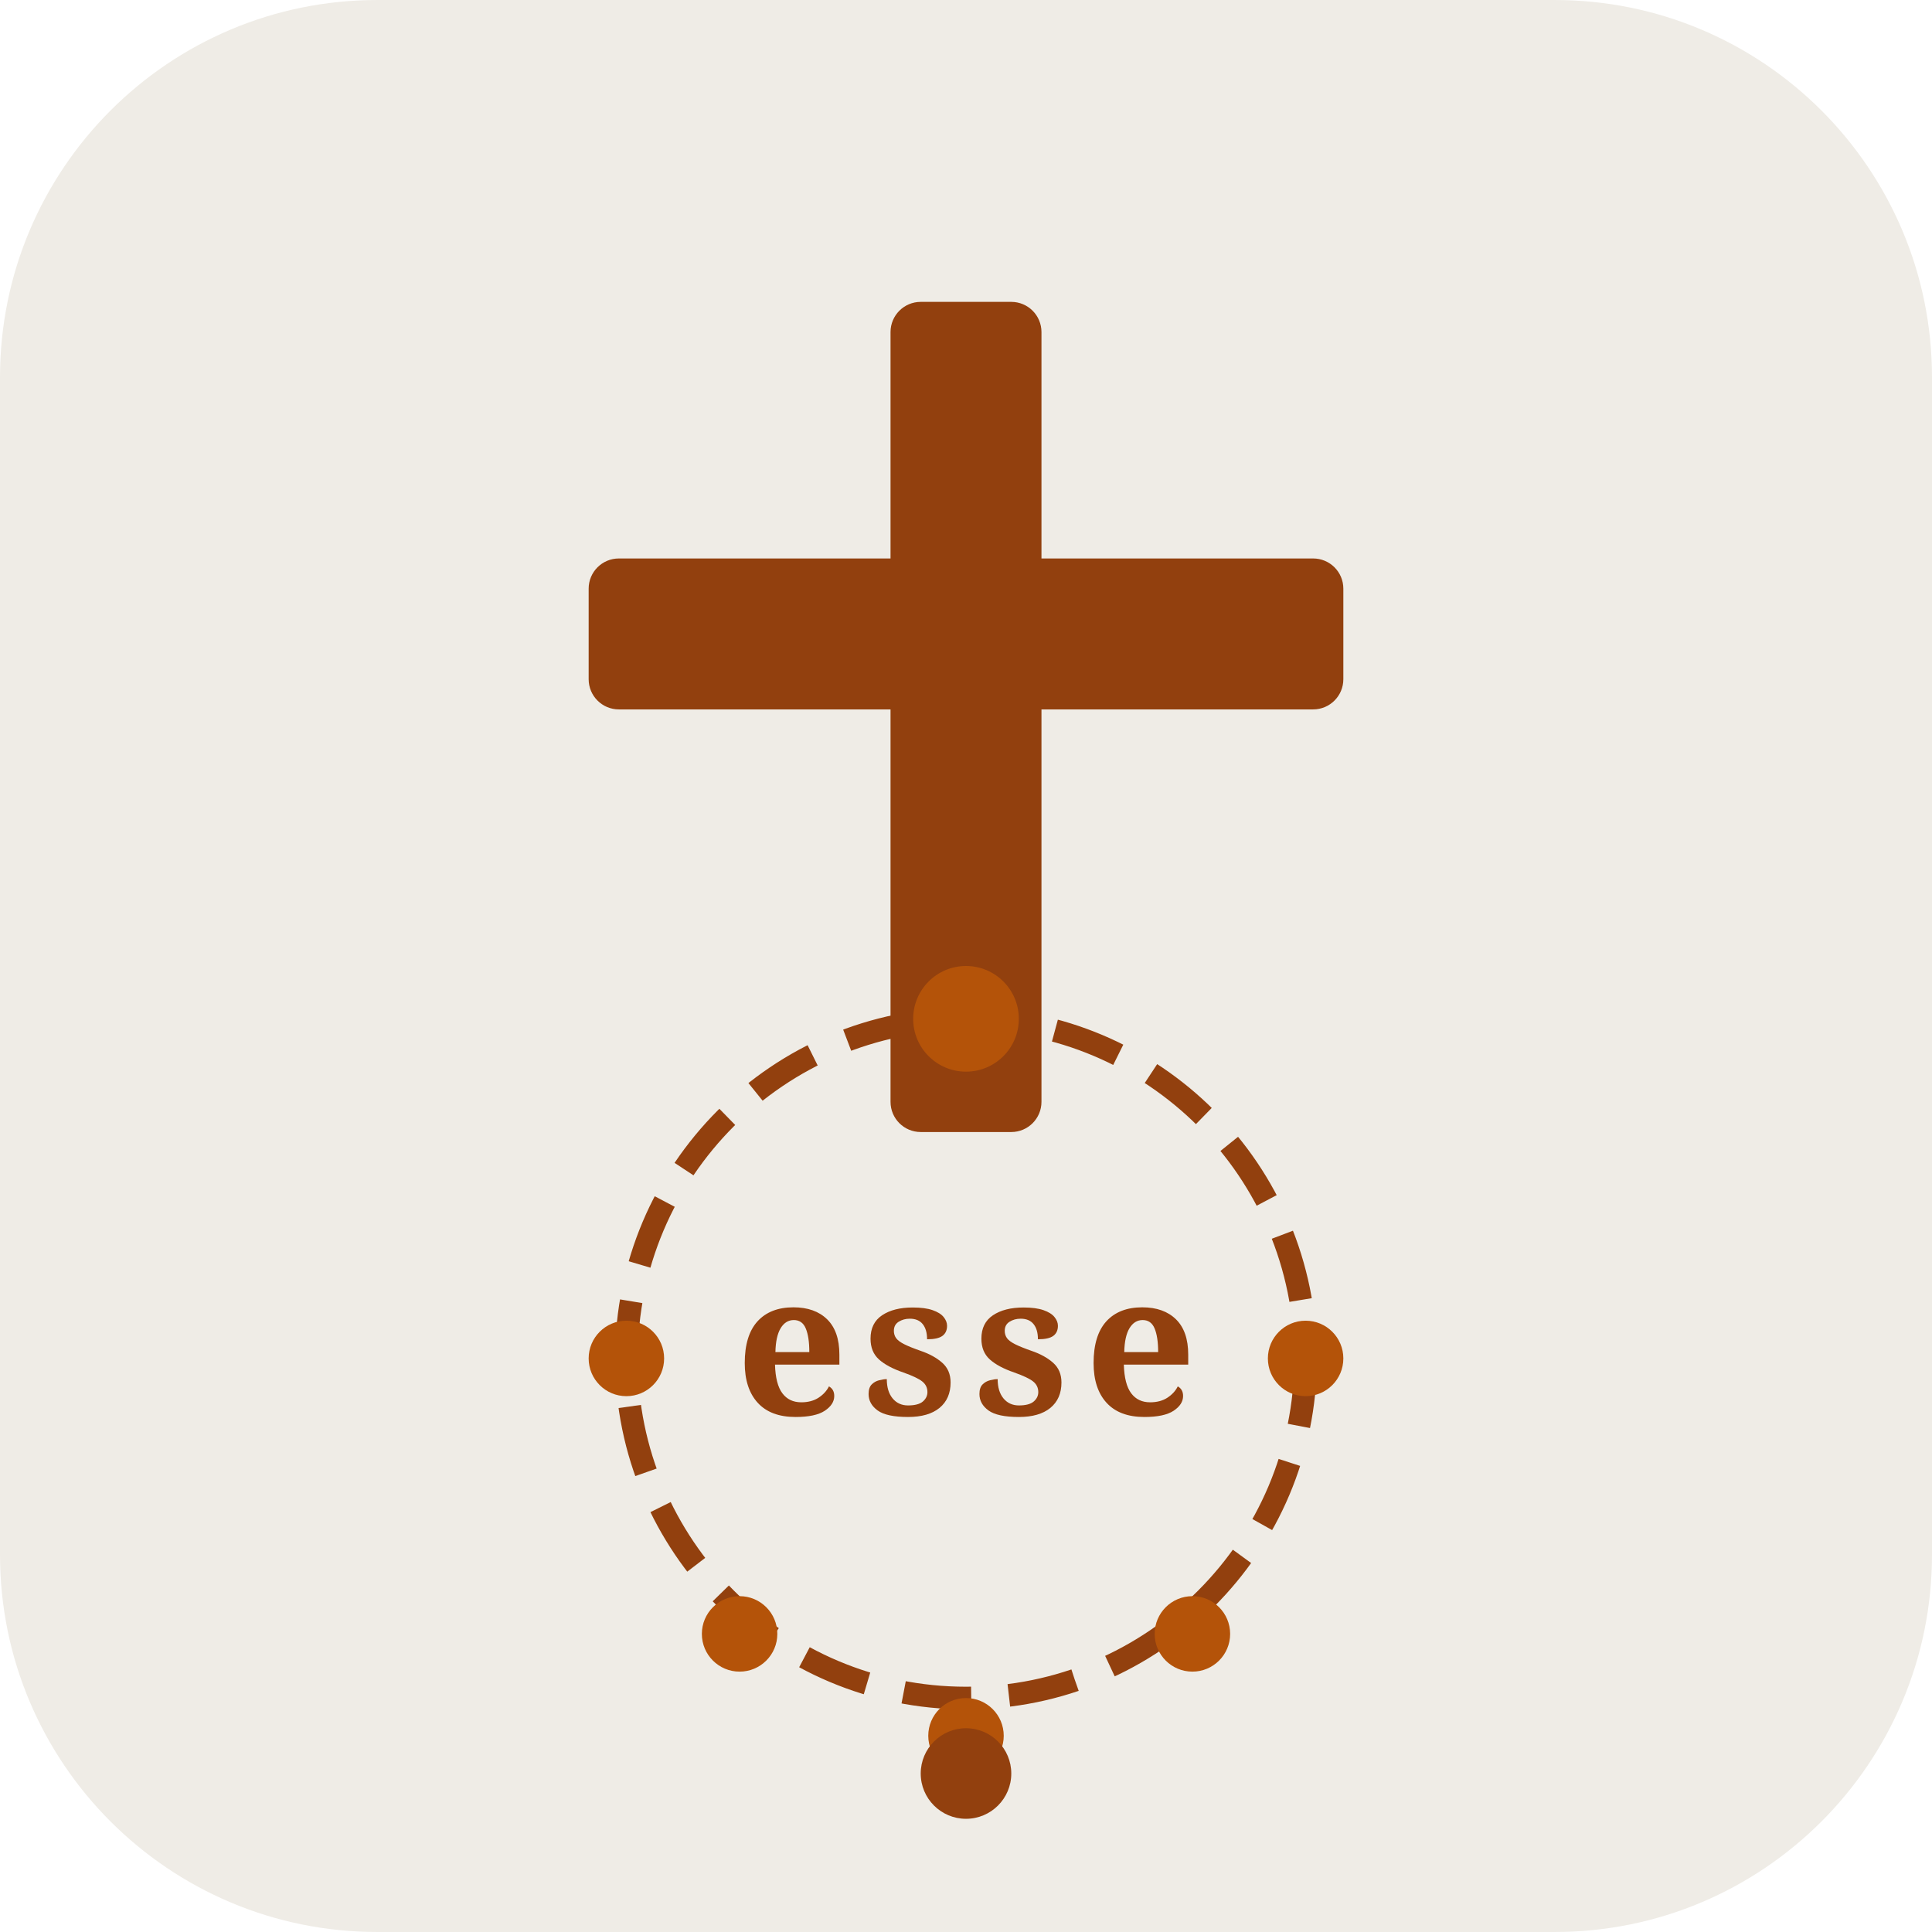
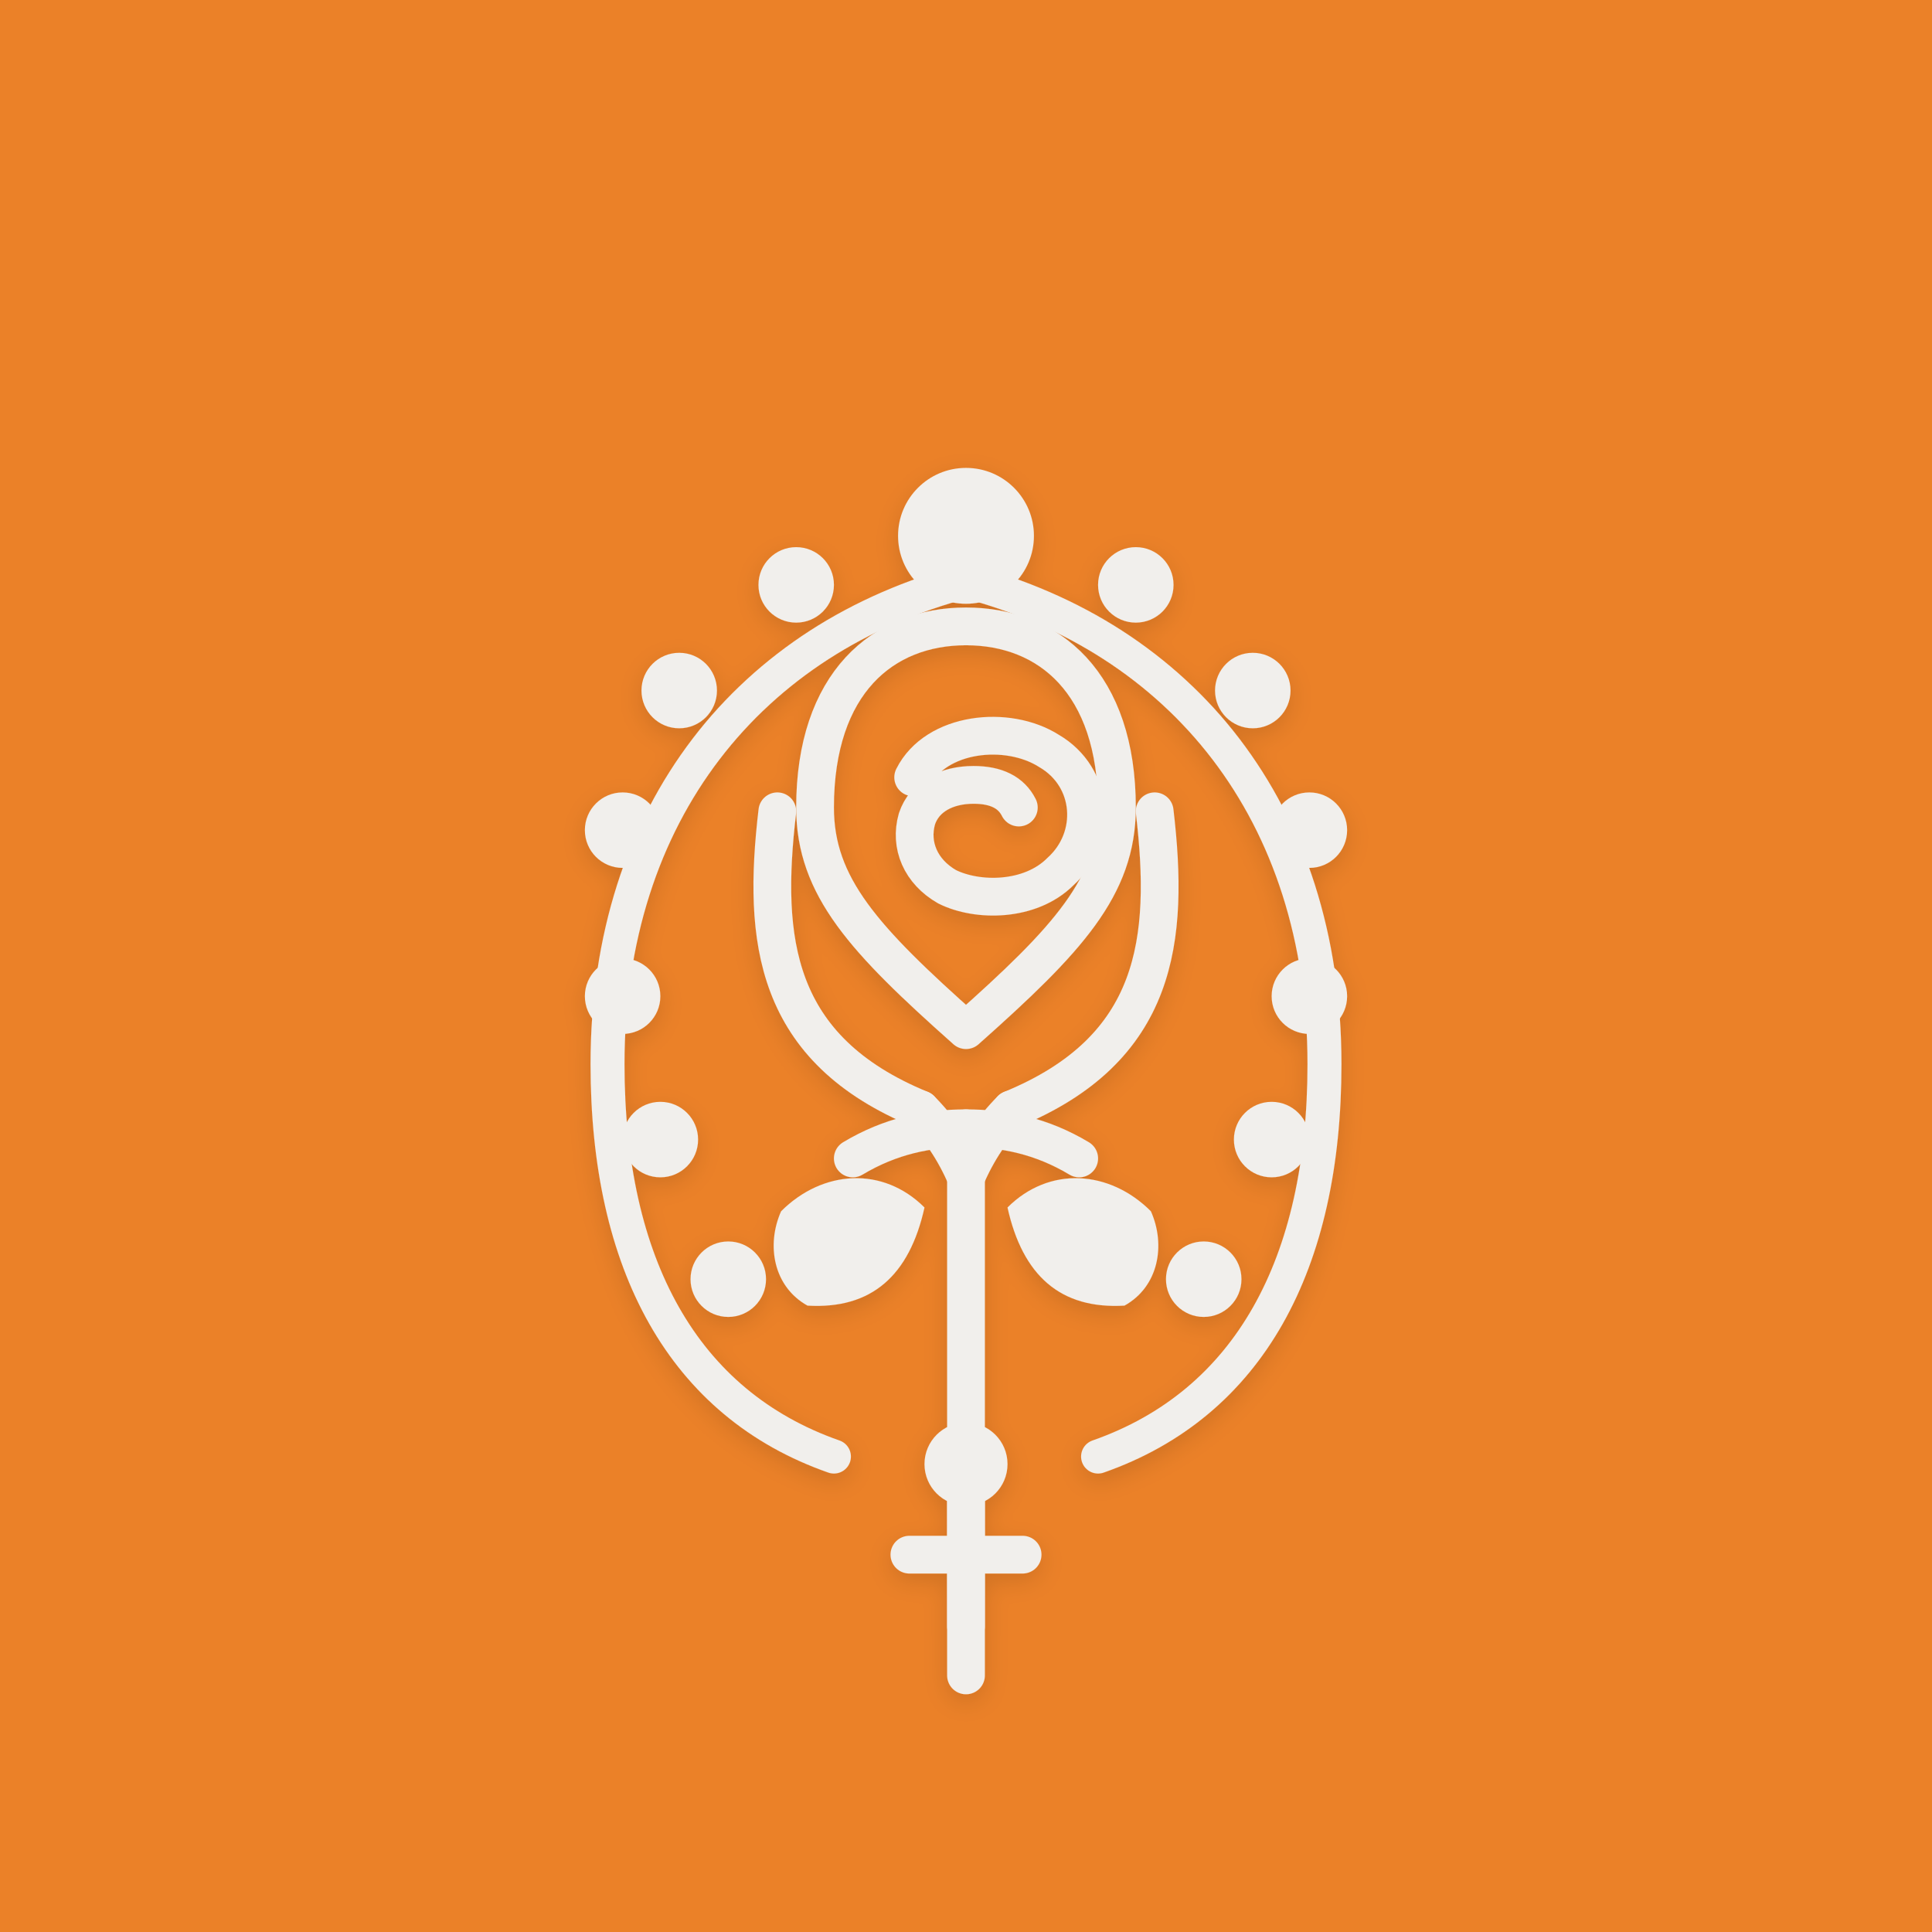
<svg xmlns="http://www.w3.org/2000/svg" viewBox="0 0 512 512">
-   <rect width="512" height="512" rx="100" fill="#EFECE6" />
-   <rect x="236" y="80" width="40" height="220" rx="8" fill="#92400e" />
-   <rect x="156" y="148" width="200" height="40" rx="8" fill="#92400e" />
-   <circle cx="256" cy="360" r="90" fill="none" stroke="#92400e" stroke-width="6" stroke-dasharray="18 10" />
-   <circle cx="256" cy="270" r="14" fill="#b45309" />
-   <circle cx="346" cy="360" r="10" fill="#b45309" />
-   <circle cx="316" cy="433" r="10" fill="#b45309" />
-   <circle cx="256" cy="460" r="10" fill="#b45309" />
-   <circle cx="196" cy="433" r="10" fill="#b45309" />
-   <circle cx="166" cy="360" r="10" fill="#b45309" />
-   <circle cx="256" cy="470" r="12" fill="#92400e" />
-   <text x="256" y="375" text-anchor="middle" font-family="Georgia, serif" font-size="52" font-weight="bold" fill="#92400e" letter-spacing="4">esse</text>
+   <defs>
+     <filter id="softShadow" x="-20%" y="-20%" width="140%" height="140%">
+       <feDropShadow dx="0" dy="2" stdDeviation="3" flood-color="#000000" flood-opacity="0.12" />
+     </filter>
+   </defs>
+   <rect width="512" height="512" fill="#EB8128" />
+   <g filter="url(#softShadow)">
+     <g fill="none" stroke="#F1EFEC" stroke-width="9" stroke-linecap="round" stroke-linejoin="round">
+       <path d="M221 386                C181 372 161 335 161 282                C161 215 199 169 256 154" />
+       <path d="M291 386                C331 372 351 335 351 282                C351 215 313 169 256 154" />
+     </g>
+     <g fill="#F1EFEC">
+       <circle cx="256" cy="142" r="18" />
+       <circle cx="211" cy="155" r="10" />
+       <circle cx="180" cy="183" r="10" />
+       <circle cx="165" cy="220" r="10" />
+       <circle cx="165" cy="264" r="10" />
+       <circle cx="175" cy="302" r="10" />
+       <circle cx="193" cy="339" r="10" />
+       <circle cx="301" cy="155" r="10" />
+       <circle cx="332" cy="183" r="10" />
+       <circle cx="347" cy="220" r="10" />
+       <circle cx="347" cy="264" r="10" />
+       <circle cx="337" cy="302" r="10" />
+       <circle cx="319" cy="339" r="10" />
+       <circle cx="256" cy="388" r="11" />
+     </g>
+     <g fill="none" stroke="#F1EFEC" stroke-width="10" stroke-linecap="round" stroke-linejoin="round">
+       <path d="M216 214                C216 181 234 166 256 166                C278 166 296 181 296 214                C296 235 283 249 256 273                C229 249 216 235 216 214Z" />
+       <path d="M242 206                C248 194 267 192 278 199                C290 206 291 222 281 231                C273 239 259 239 251 235                C244 231 241 224 243 217                C245 211 251 208 258 208                C264 208 268 210 270 214" />
+       <path d="M206 215                C202 249 205 278 244 294" />
+       <path d="M306 215                C310 249 307 278 268 294" />
+       <path d="M244 294                C249 299 253 305 256 312" />
+       <path d="M268 294                C263 299 259 305 256 312" />
+       <path d="M256 312 L256 431" />
+     </g>
+     <g fill="#F1EFEC">
+       <path d="M207 321                C218 310 234 309 245 320                C241 338 231 347 214 346                C205 341 203 330 207 321Z" />
+       <path d="M305 321                C294 310 278 309 267 320                C271 338 281 347 298 346                C307 341 309 330 305 321Z" />
+     </g>
+     <g fill="none" stroke="#F1EFEC" stroke-width="10" stroke-linecap="round">
+       <path d="M226 307 C236 301 246 299 256 299" />
+       <path d="M286 307 C276 301 266 299 256 299" />
+     </g>
+     <g fill="none" stroke="#F1EFEC" stroke-width="10" stroke-linecap="round">
+       <line x1="256" y1="388" x2="256" y2="444" />
+       <line x1="241" y1="412" x2="271" y2="412" />
+     </g>
+   </g>
</svg>
